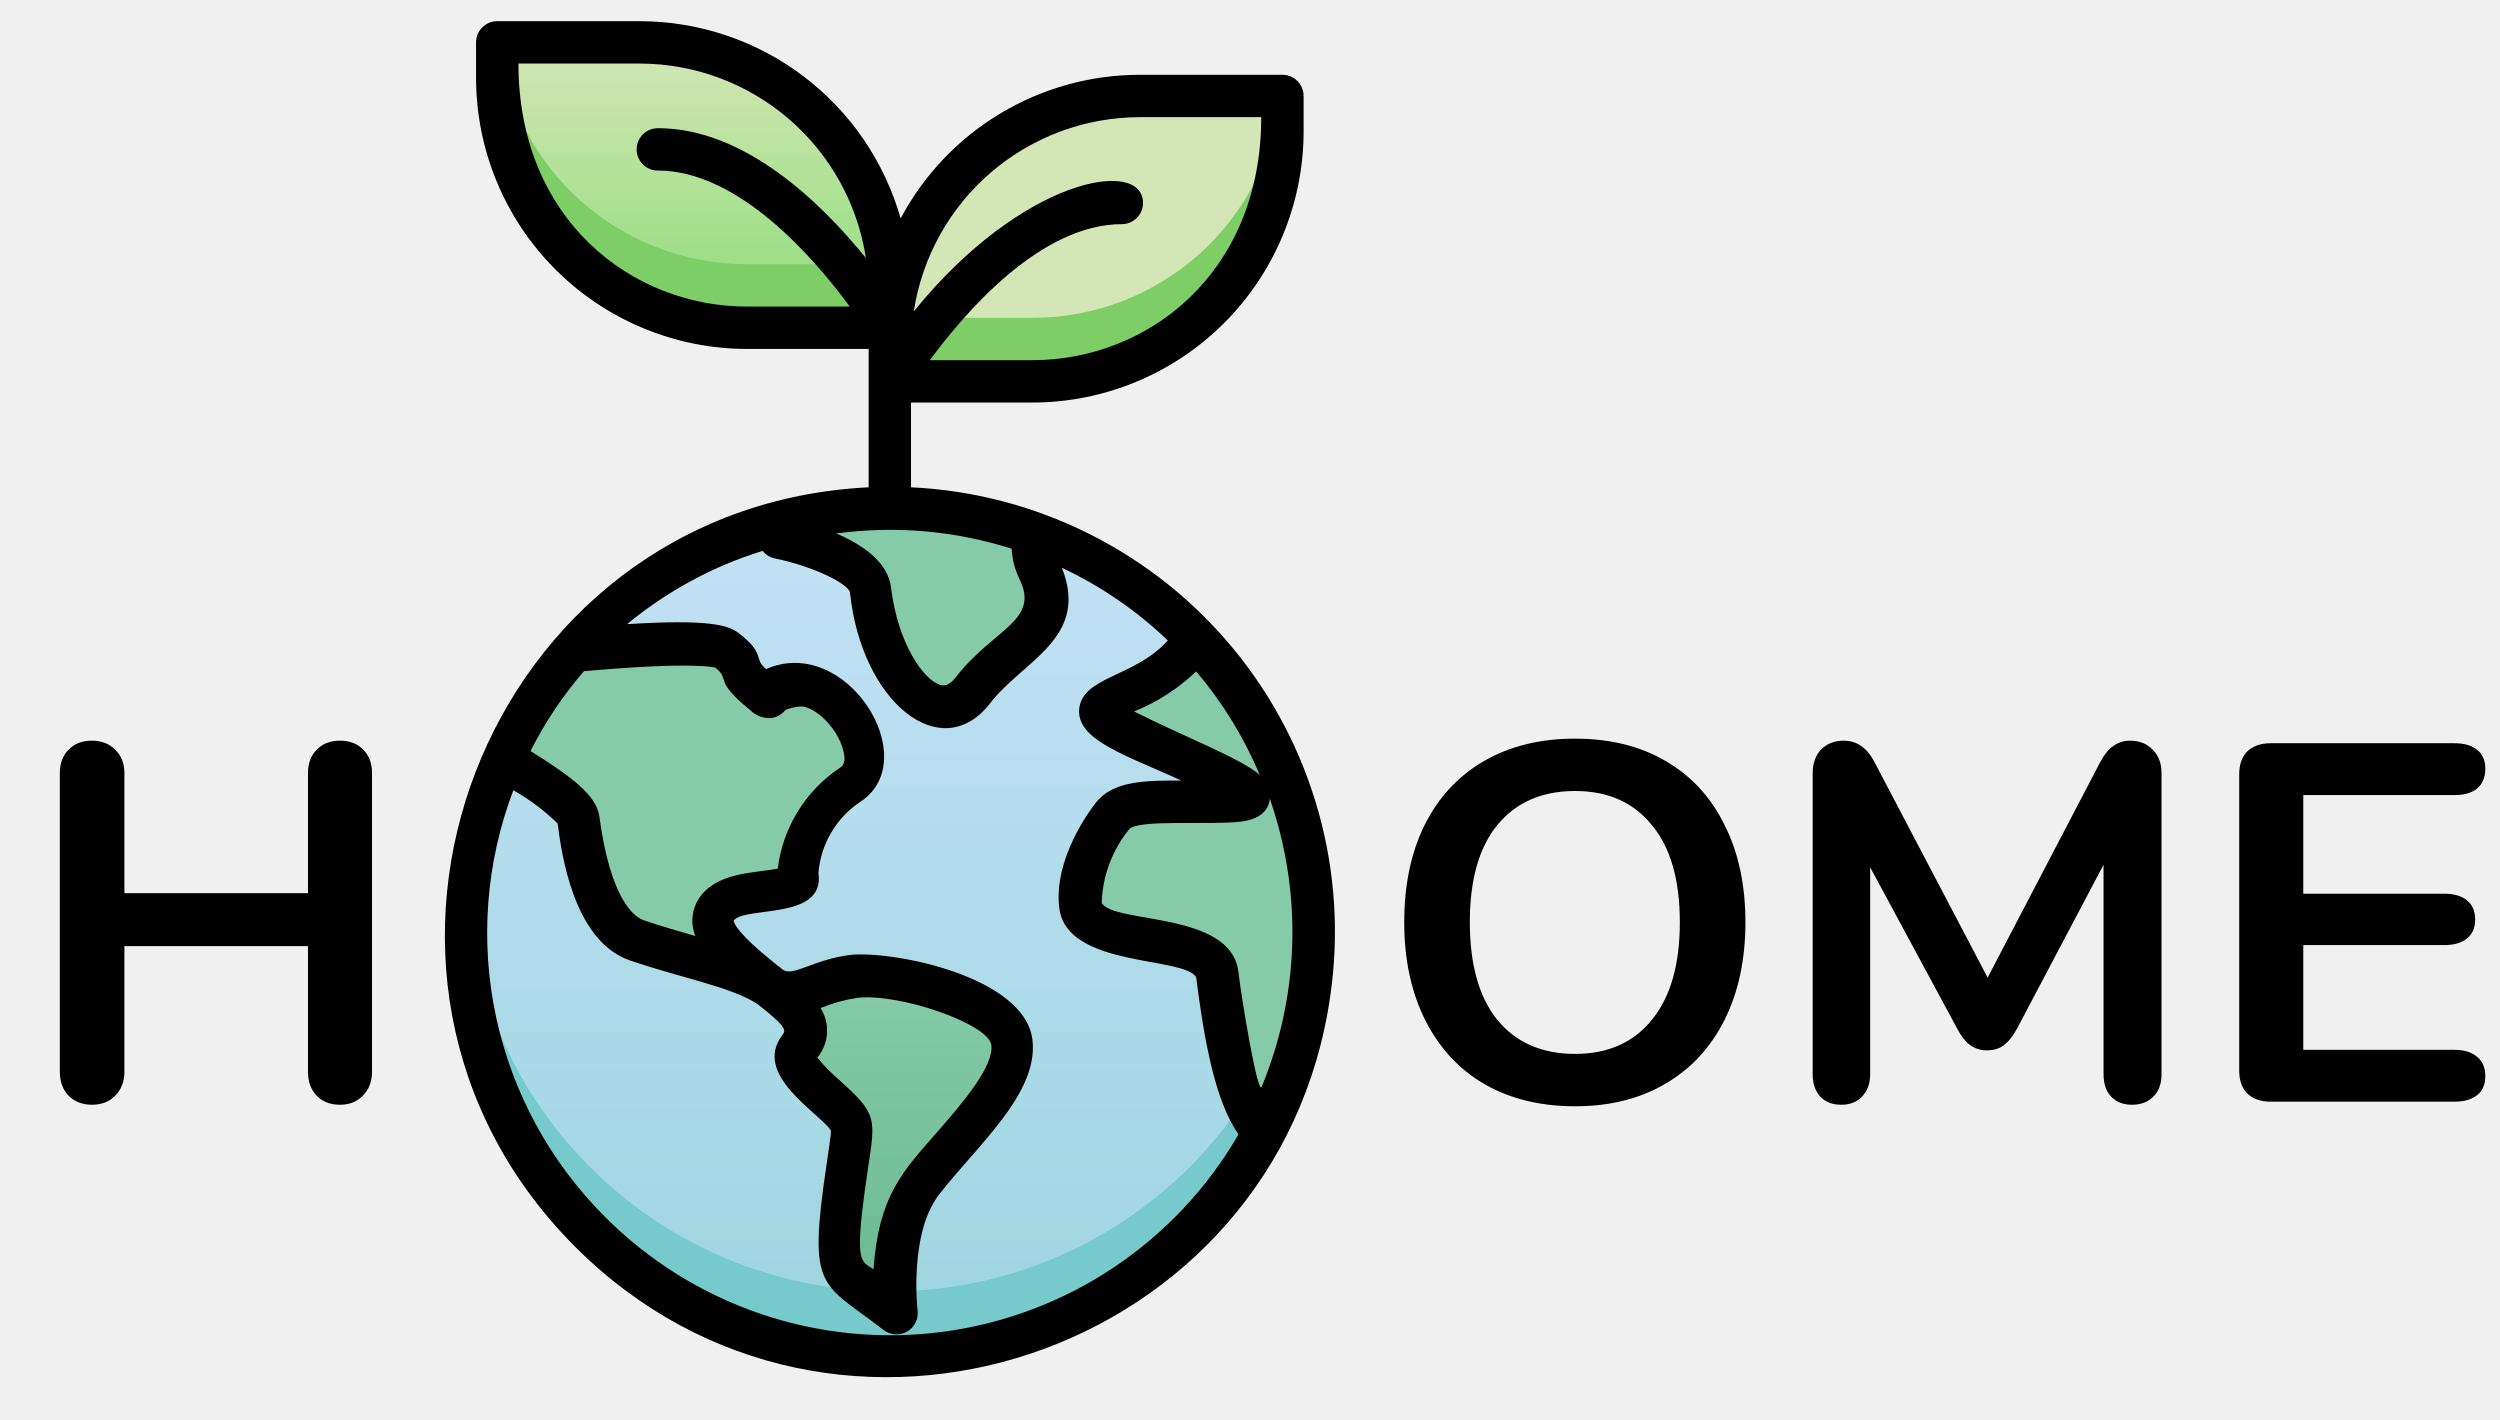
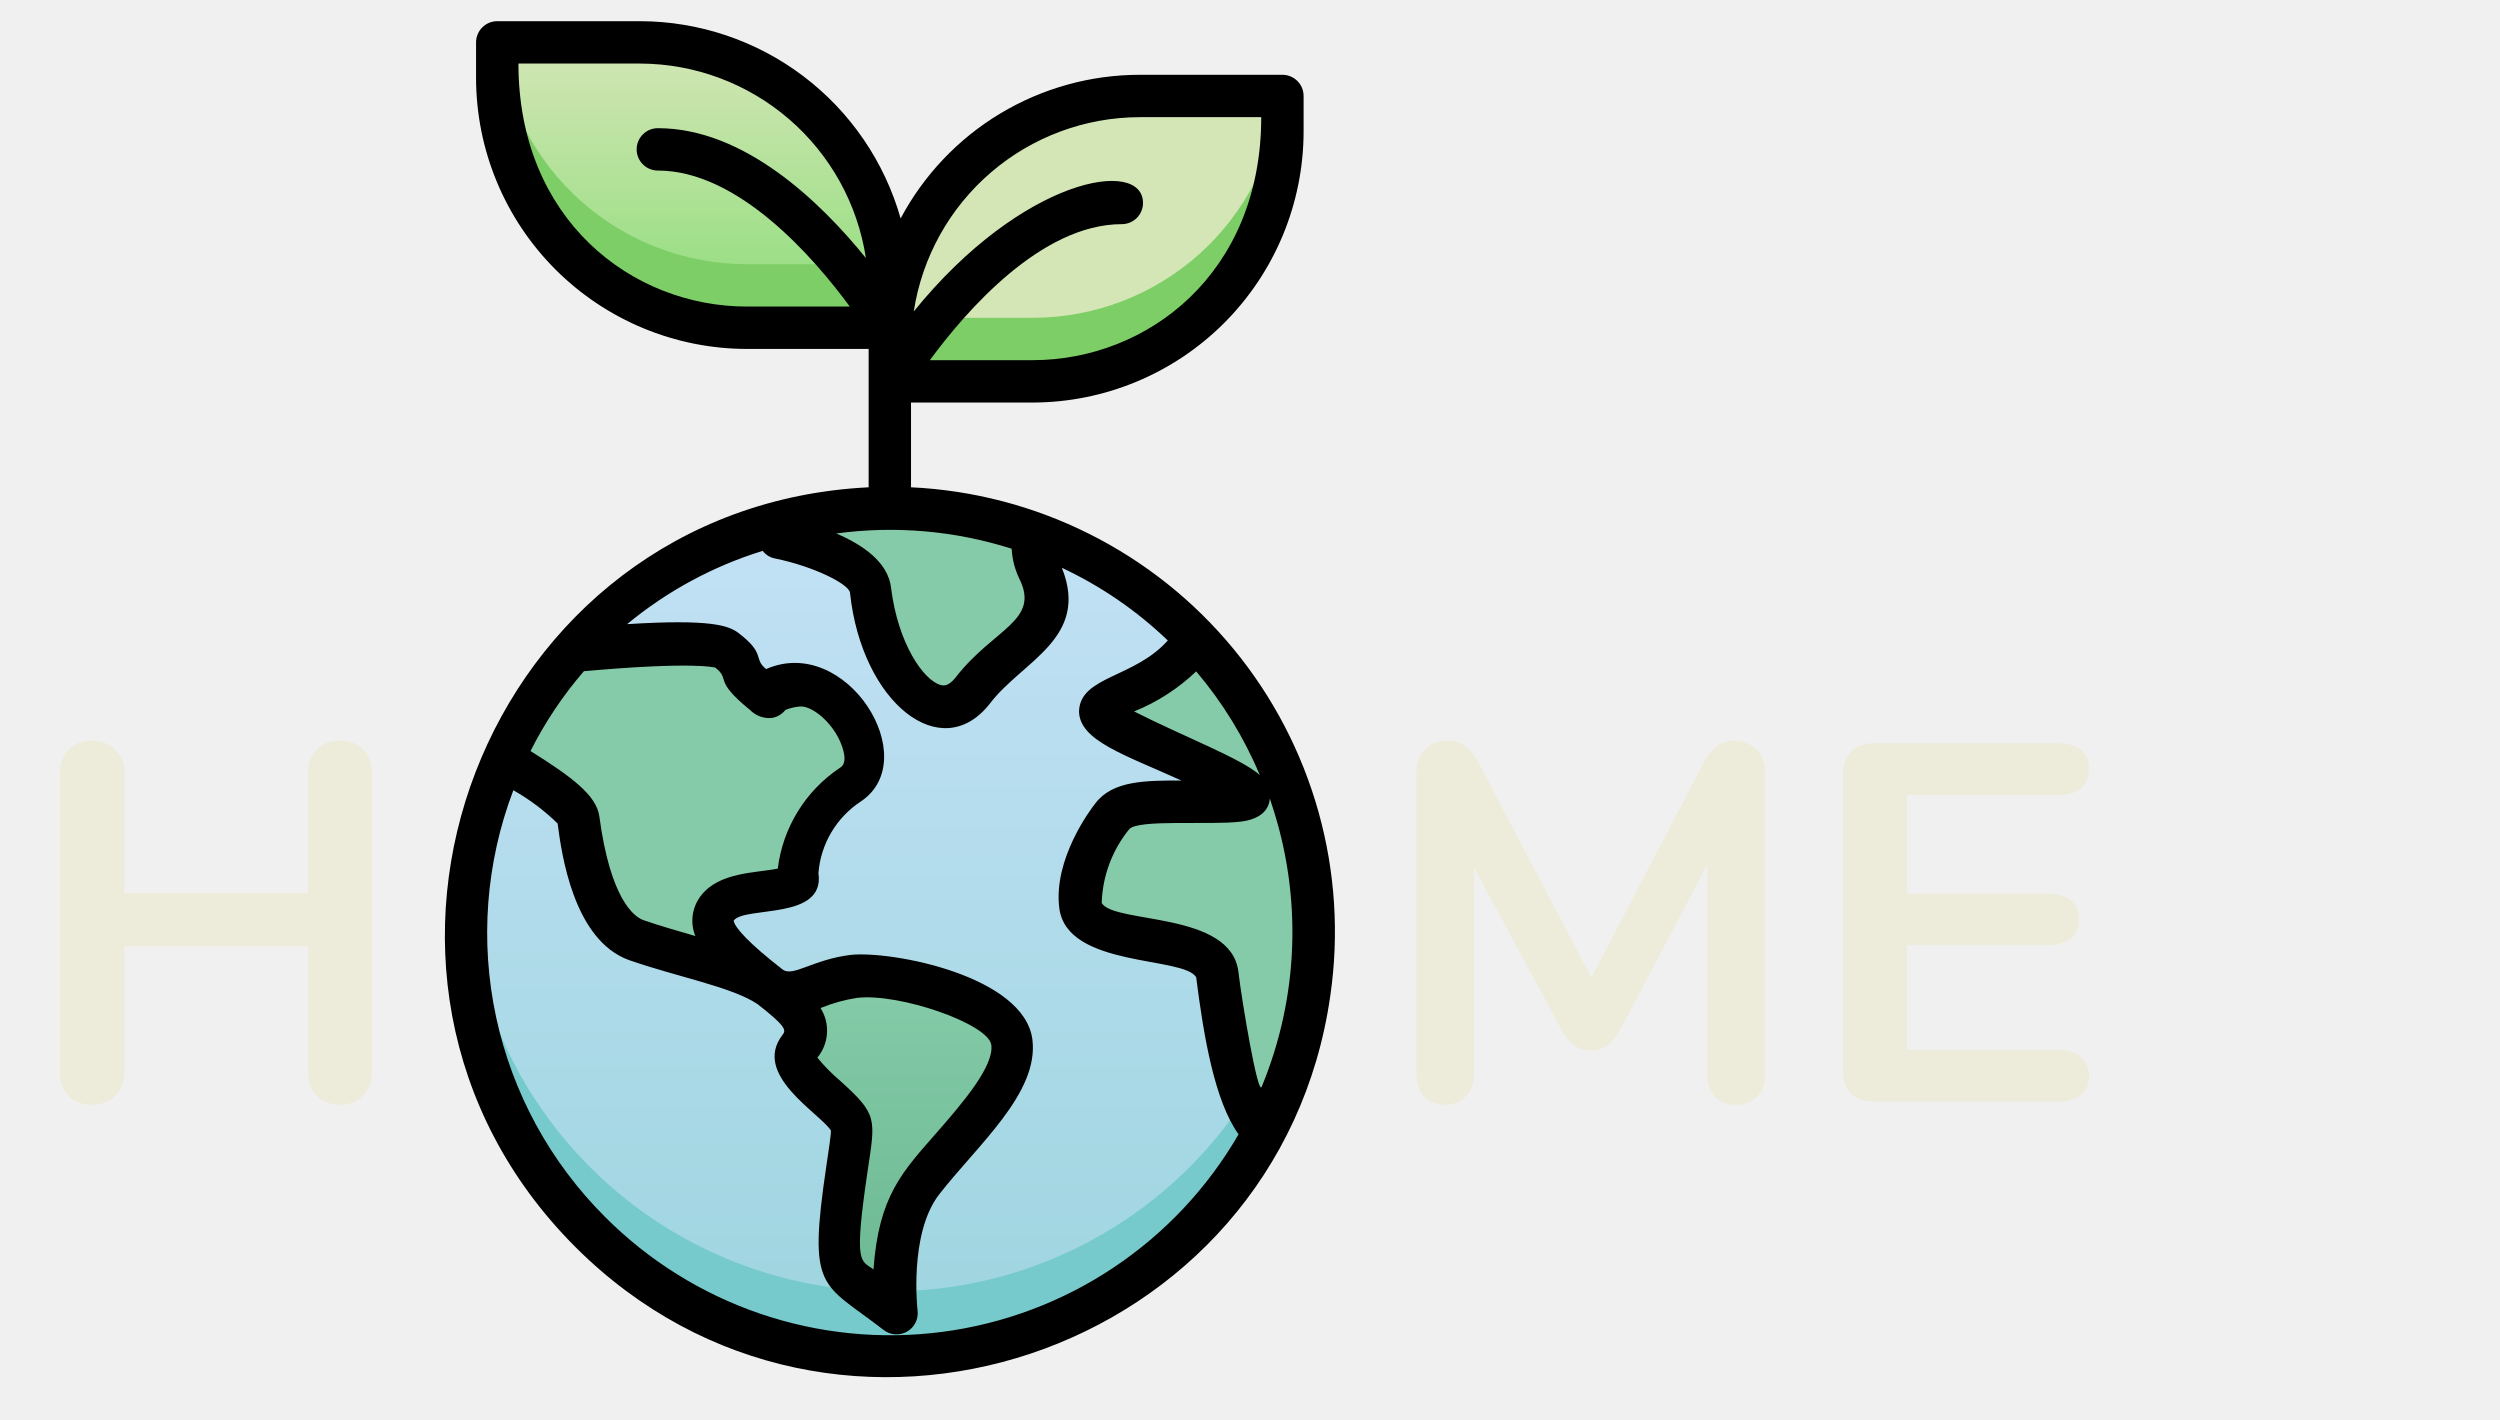
<svg xmlns="http://www.w3.org/2000/svg" width="118" height="67" viewBox="0 0 118 67" fill="none">
  <g clip-path="url(#clip0)">
-     <g clip-path="url(#clip1)">
-       <path d="M23.47 2H30.21C33.337 2 36.336 3.242 38.547 5.453C40.758 7.664 42 10.663 42 13.79V15.47H35.26C32.133 15.47 29.134 14.228 26.923 12.017C24.712 9.806 23.47 6.807 23.47 3.68V2Z" fill="url(#paint0_linear)" />
-       <path d="M48.74 18L42 18V16.32C42 13.193 43.242 10.194 45.453 7.983C46.548 6.888 47.848 6.02 49.278 5.427C50.709 4.835 52.242 4.53 53.79 4.53H60.53V6.21C60.53 9.337 59.288 12.336 57.077 14.547C54.866 16.758 51.867 18 48.74 18Z" fill="url(#paint1_linear)" />
-       <path d="M42 15.47H35.26C32.133 15.47 29.134 14.228 26.923 12.017C24.712 9.806 23.47 6.807 23.47 3.68C23.47 1.76 23.47 2 23.54 2C23.865 4.881 25.239 7.541 27.401 9.472C29.563 11.404 32.361 12.471 35.26 12.47H41.92C42.013 13.467 42.039 14.469 42 15.47Z" fill="#7ECE67" />
-       <path d="M60.53 6.21C60.53 9.337 59.288 12.336 57.077 14.547C55.982 15.642 54.682 16.51 53.252 17.102C51.821 17.695 50.288 18 48.74 18H42C41.968 17 41.991 15.998 42.07 15H48.74C51.638 15.001 54.434 13.933 56.595 12.002C58.755 10.07 60.128 7.41 60.45 4.53C60.56 4.53 60.53 4.28 60.53 6.21Z" fill="#7ECE67" />
-       <path d="M61.8 46.82C61.203 51.009 59.293 54.901 56.344 57.936C53.396 60.971 49.56 62.993 45.39 63.71C26.35 67 14 43.7 27.86 29.86C41.46 16.26 64.5 27.93 61.8 46.82Z" fill="url(#paint2_linear)" />
-       <path d="M45.39 63.71C42.394 64.225 39.321 64.05 36.403 63.198C33.485 62.347 30.799 60.842 28.55 58.797C26.301 56.752 24.547 54.222 23.423 51.398C22.298 48.574 21.832 45.531 22.06 42.5C22.45 47.521 24.72 52.211 28.416 55.631C32.113 59.052 36.964 60.952 42 60.952C47.036 60.952 51.887 59.052 55.584 55.631C59.28 52.211 61.55 47.521 61.94 42.5C62.313 47.46 60.824 52.382 57.764 56.303C54.704 60.225 50.292 62.866 45.39 63.71Z" fill="#77CACB" />
-       <path d="M36.36 46.6C37.48 47.47 38.36 46.36 40.36 46.11C42.36 45.86 47.55 47.22 47.81 49.2C48.07 51.18 45.33 53.55 43.59 55.78C41.85 58.01 42.32 62 42.32 62L40.09 60.27C38.97 59.4 40.33 54.19 40.21 53.19C40.09 52.19 36.86 50.59 37.73 49.48C38.6 48.37 37.48 47.47 36.36 46.6Z" fill="url(#paint3_linear)" />
-       <path d="M40.2 37.05C39.466 37.517 38.857 38.157 38.426 38.913C37.996 39.67 37.757 40.52 37.73 41.39C37.85 42.39 34.73 41.77 33.88 42.88C33.03 43.99 35.25 45.73 36.36 46.6C35.25 45.73 32.14 45.12 30.03 44.38C27.92 43.64 27.43 39.66 27.3 38.67C27.2 37.88 25.15 36.67 23.75 35.82C24.574 33.968 25.67 32.249 27 30.72C36.8 29.82 33.91 31.08 35.68 32.45C36.79 33.32 35.57 32.59 37.56 32.33C39.55 32.07 42.07 35.81 40.2 37.05Z" fill="url(#paint4_linear)" />
-       <path d="M56.38 30.1C59.32 33.142 61.22 37.039 61.806 41.229C62.391 45.42 61.633 49.688 59.64 53.42C58.23 52.28 57.64 47.67 57.45 45.98C57.2 43.98 51.25 44.74 51 42.75C50.75 40.76 52.49 38.53 52.49 38.53C53.35 37.42 56.49 38.04 58.44 37.79C60.39 37.54 56.2 36.05 53 34.45C49.8 32.85 54.72 33.19 56.38 30.1Z" fill="url(#paint5_linear)" />
-       <path d="M48.77 25.18C48.683 25.758 48.766 26.349 49.01 26.88C50.38 29.73 47.63 30.35 45.9 32.58C44.17 34.81 41.49 31.85 41.07 27.87C40.89 26.23 36.73 25.38 36.73 25.38C36.698 25.165 36.678 24.948 36.67 24.73C40.652 23.621 44.881 23.778 48.77 25.18Z" fill="url(#paint6_linear)" />
-       <path d="M43 23V19H48.74C52.13 18.995 55.381 17.645 57.778 15.248C60.175 12.851 61.525 9.6 61.53 6.21V4.53C61.53 4.265 61.425 4.01 61.237 3.823C61.05 3.635 60.795 3.53 60.53 3.53H53.79C51.472 3.532 49.198 4.164 47.211 5.358C45.224 6.552 43.599 8.264 42.51 10.31C41.749 7.633 40.138 5.276 37.919 3.596C35.699 1.916 32.993 1.005 30.21 1L23.47 1C23.205 1 22.95 1.105 22.763 1.293C22.575 1.48 22.47 1.735 22.47 2V3.68C22.473 7.071 23.821 10.323 26.219 12.721C28.617 15.119 31.869 16.467 35.26 16.47H41V23C22.82 23.9 14.32 46 27.15 58.85C39.38 71.09 60.37 64 62.79 47C63.212 44.101 63.022 41.145 62.234 38.324C61.445 35.502 60.075 32.877 58.211 30.617C56.347 28.356 54.031 26.511 51.411 25.199C48.792 23.887 45.926 23.138 43 23ZM59.55 51.3C59.37 51.72 58.62 47.3 58.45 45.85C58.08 43 52.58 43.62 52 42.62C52.039 41.353 52.492 40.135 53.29 39.15C53.67 38.65 57.12 38.96 58.57 38.78C60.41 38.55 59.74 37.12 60.02 37.95C61.475 42.312 61.308 47.052 59.55 51.3ZM56.46 31.69C57.705 33.156 58.717 34.806 59.46 36.58C58.61 35.81 55.81 34.74 53.53 33.58C54.618 33.142 55.612 32.5 56.46 31.69ZM48.11 27.31C49.11 29.31 46.9 29.66 45.11 31.97C44.75 32.43 44.51 32.36 44.39 32.33C43.59 32.1 42.39 30.39 42.06 27.76C41.93 26.54 40.72 25.71 39.47 25.18C42.249 24.803 45.078 25.049 47.75 25.9C47.776 26.389 47.898 26.868 48.11 27.31ZM53.79 5.53H59.53C59.53 12.92 54.15 17 48.74 17H43.89C45.58 14.7 49.14 10.58 52.95 10.58C53.215 10.58 53.47 10.475 53.657 10.287C53.845 10.1 53.95 9.845 53.95 9.58C53.95 7.43 48.26 8.37 43.13 14.7C43.521 12.151 44.81 9.826 46.765 8.145C48.72 6.463 51.212 5.536 53.79 5.53ZM24.47 3H30.21C32.79 3.006 35.283 3.935 37.238 5.619C39.193 7.302 40.481 9.63 40.87 12.18C38.75 9.56 35.15 6.05 31.05 6.05C30.785 6.05 30.53 6.155 30.343 6.343C30.155 6.53 30.05 6.785 30.05 7.05C30.05 7.315 30.155 7.57 30.343 7.757C30.53 7.945 30.785 8.05 31.05 8.05C34.86 8.05 38.42 12.17 40.11 14.47H35.26C29.79 14.47 24.47 10.33 24.47 3ZM36.71 41C35.62 41.21 33.94 41.17 33.09 42.27C32.88 42.536 32.745 42.853 32.698 43.189C32.65 43.524 32.693 43.866 32.82 44.18C32.14 43.98 31.17 43.71 30.37 43.43C29.92 43.27 28.81 42.43 28.29 38.54C28.16 37.54 26.98 36.66 25.04 35.45C25.722 34.094 26.568 32.828 27.56 31.68C32.73 31.22 33.69 31.5 33.76 31.51C34.5 32.09 33.63 32.07 35.4 33.51C35.529 33.642 35.685 33.745 35.858 33.81C36.031 33.876 36.216 33.903 36.4 33.89C36.531 33.874 36.658 33.832 36.773 33.767C36.888 33.702 36.989 33.614 37.07 33.51C37.281 33.424 37.503 33.37 37.73 33.35C38.3 33.27 39.35 34.12 39.73 35.19C40.03 36.02 39.73 36.19 39.63 36.25C38.831 36.786 38.157 37.488 37.653 38.307C37.149 39.127 36.828 40.045 36.71 41ZM28.56 57.44C25.972 54.859 24.186 51.584 23.417 48.01C22.649 44.437 22.931 40.717 24.23 37.3C24.992 37.73 25.695 38.258 26.32 38.87C26.5 40.26 27.06 44.38 29.7 45.32C31.93 46.1 34.54 46.58 35.75 47.39C37.13 48.46 37.1 48.63 36.94 48.84C35.48 50.72 38.66 52.51 39.22 53.36C39.22 53.64 39.1 54.36 39.01 54.99C38.12 60.99 38.76 60.49 41.7 62.77C41.856 62.892 42.044 62.966 42.242 62.981C42.44 62.996 42.637 62.952 42.81 62.854C42.982 62.757 43.122 62.61 43.211 62.433C43.3 62.256 43.334 62.057 43.31 61.86C43.31 61.86 42.89 58.27 44.31 56.4C46.14 54.04 49.04 51.6 48.73 49.07C48.35 46.07 42.13 44.87 40.16 45.07C38.36 45.29 37.42 46.13 36.94 45.76C35.34 44.52 34.66 43.76 34.63 43.45C35.17 42.75 38.96 43.45 38.63 41.21C38.683 40.531 38.891 39.874 39.238 39.288C39.585 38.702 40.061 38.203 40.63 37.83C43.63 35.83 39.95 29.92 36.16 31.58C35.54 31.08 36.16 30.87 34.86 29.88C34.4 29.53 33.56 29.21 29.6 29.46C31.486 27.899 33.661 26.723 36 26C36.141 26.188 36.348 26.317 36.58 26.36C38.4 26.73 40.08 27.57 40.12 27.98C40.67 33.16 44.43 36.16 46.73 33.2C48.25 31.2 51.45 30.13 50.12 26.8C51.962 27.663 53.651 28.822 55.12 30.23C53.55 32 51 31.91 50.93 33.56C50.93 34.96 53.1 35.63 55.76 36.84C54.07 36.84 52.51 36.84 51.7 37.92C51.49 38.18 49.7 40.55 50 42.87C50.36 45.69 55.89 45.12 56.46 46.13C56.82 48.97 57.34 51.98 58.46 53.54C57 56.063 54.979 58.217 52.553 59.834C50.128 61.451 47.363 62.488 44.472 62.865C41.581 63.242 38.643 62.949 35.883 62.008C33.124 61.067 30.618 59.504 28.56 57.44ZM38.73 47.58C39.282 47.353 39.86 47.191 40.45 47.1C42.45 46.86 46.66 48.33 46.79 49.32C46.92 50.31 45.49 52 44.23 53.44C42.61 55.29 41.47 56.44 41.23 59.92C40.64 59.46 40.28 59.8 40.95 55.28C41.32 52.79 41.44 52.62 39.64 51C39.254 50.673 38.899 50.312 38.58 49.92C38.848 49.595 39.007 49.194 39.034 48.774C39.061 48.354 38.955 47.936 38.73 47.58Z" fill="black" />
-     </g>
-     <path d="M16.048 34.96C16.512 34.96 16.88 35.104 17.152 35.392C17.424 35.664 17.56 36.032 17.56 36.496V50.584C17.56 51.048 17.416 51.424 17.128 51.712C16.856 52 16.496 52.144 16.048 52.144C15.584 52.144 15.216 52 14.944 51.712C14.672 51.424 14.536 51.048 14.536 50.584V44.656H5.872V50.584C5.872 51.048 5.728 51.424 5.44 51.712C5.168 52 4.8 52.144 4.336 52.144C3.888 52.144 3.52 52 3.232 51.712C2.96 51.424 2.824 51.048 2.824 50.584V36.496C2.824 36.032 2.96 35.664 3.232 35.392C3.504 35.104 3.872 34.96 4.336 34.96C4.8 34.96 5.168 35.104 5.44 35.392C5.728 35.664 5.872 36.032 5.872 36.496V42.16H14.536V36.496C14.536 36.032 14.672 35.664 14.944 35.392C15.216 35.104 15.584 34.96 16.048 34.96ZM74.344 52.216C72.696 52.216 71.264 51.864 70.048 51.16C68.848 50.456 67.92 49.448 67.264 48.136C66.608 46.824 66.28 45.288 66.28 43.528C66.28 41.768 66.6 40.24 67.24 38.944C67.896 37.632 68.832 36.624 70.048 35.92C71.264 35.216 72.696 34.864 74.344 34.864C75.992 34.864 77.416 35.216 78.616 35.92C79.832 36.624 80.76 37.632 81.4 38.944C82.056 40.24 82.384 41.768 82.384 43.528C82.384 45.288 82.056 46.824 81.4 48.136C80.744 49.448 79.808 50.456 78.592 51.16C77.392 51.864 75.976 52.216 74.344 52.216ZM74.344 49.744C75.896 49.744 77.104 49.208 77.968 48.136C78.848 47.064 79.288 45.528 79.288 43.528C79.288 41.528 78.848 40 77.968 38.944C77.104 37.872 75.896 37.336 74.344 37.336C72.776 37.336 71.552 37.872 70.672 38.944C69.808 40 69.376 41.528 69.376 43.528C69.376 45.528 69.808 47.064 70.672 48.136C71.552 49.208 72.776 49.744 74.344 49.744ZM100.536 34.96C100.984 34.96 101.344 35.104 101.616 35.392C101.888 35.664 102.024 36.032 102.024 36.496V50.704C102.024 51.152 101.896 51.504 101.64 51.76C101.384 52.016 101.048 52.144 100.632 52.144C100.216 52.144 99.888 52.016 99.647 51.76C99.407 51.504 99.287 51.152 99.287 50.704V40.816L95.207 48.544C95.016 48.896 94.808 49.16 94.584 49.336C94.359 49.496 94.096 49.576 93.791 49.576C93.487 49.576 93.224 49.496 92.999 49.336C92.775 49.176 92.567 48.912 92.376 48.544L88.272 40.936V50.704C88.272 51.136 88.144 51.488 87.888 51.76C87.647 52.016 87.32 52.144 86.903 52.144C86.487 52.144 86.159 52.016 85.919 51.76C85.68 51.504 85.559 51.152 85.559 50.704V36.496C85.559 36.032 85.688 35.664 85.944 35.392C86.216 35.104 86.576 34.96 87.023 34.96C87.647 34.96 88.135 35.304 88.487 35.992L93.816 46.144L99.12 35.992C99.472 35.304 99.944 34.96 100.536 34.96ZM107.179 52C106.715 52 106.347 51.872 106.075 51.616C105.819 51.36 105.691 51 105.691 50.536V36.544C105.691 36.08 105.819 35.72 106.075 35.464C106.347 35.208 106.715 35.08 107.179 35.08H115.843C116.307 35.08 116.667 35.184 116.923 35.392C117.179 35.6 117.307 35.896 117.307 36.28C117.307 36.68 117.179 36.992 116.923 37.216C116.667 37.424 116.307 37.528 115.843 37.528H108.715V42.184H115.363C115.827 42.184 116.187 42.288 116.443 42.496C116.699 42.704 116.827 43.008 116.827 43.408C116.827 43.792 116.699 44.088 116.443 44.296C116.187 44.504 115.827 44.608 115.363 44.608H108.715V49.552H115.843C116.307 49.552 116.667 49.664 116.923 49.888C117.179 50.096 117.307 50.4 117.307 50.8C117.307 51.184 117.179 51.48 116.923 51.688C116.667 51.896 116.307 52 115.843 52H107.179Z" fill="black" />
+     <path d="M23.47 2H30.21C33.337 2 36.336 3.242 38.547 5.453C40.758 7.664 42 10.663 42 13.79V15.47H35.26C32.133 15.47 29.134 14.228 26.923 12.017C24.712 9.806 23.47 6.807 23.47 3.68V2Z" fill="url(#paint0_linear)" />
+     <path d="M48.74 18L42 18V16.32C42 13.193 43.242 10.194 45.453 7.983C46.548 6.888 47.848 6.02 49.278 5.427C50.709 4.835 52.242 4.53 53.79 4.53H60.53V6.21C60.53 9.337 59.288 12.336 57.077 14.547C54.866 16.758 51.867 18 48.74 18Z" fill="url(#paint1_linear)" />
+     <path d="M42 15.47H35.26C32.133 15.47 29.134 14.228 26.923 12.017C24.712 9.806 23.47 6.807 23.47 3.68C23.47 1.76 23.47 2 23.54 2C23.865 4.881 25.239 7.541 27.401 9.472C29.563 11.404 32.361 12.471 35.26 12.47H41.92C42.013 13.467 42.039 14.469 42 15.47Z" fill="#7ECE67" />
+     <path d="M60.53 6.21C60.53 9.337 59.288 12.336 57.077 14.547C55.982 15.642 54.682 16.51 53.252 17.102C51.821 17.695 50.288 18 48.74 18H42C41.968 17 41.991 15.998 42.07 15H48.74C51.638 15.001 54.434 13.933 56.595 12.002C58.755 10.07 60.128 7.41 60.45 4.53C60.56 4.53 60.53 4.28 60.53 6.21Z" fill="#7ECE67" />
+     <path d="M61.8 46.82C61.203 51.009 59.293 54.901 56.344 57.936C53.396 60.971 49.56 62.993 45.39 63.71C26.35 67 14 43.7 27.86 29.86C41.46 16.26 64.5 27.93 61.8 46.82Z" fill="url(#paint2_linear)" />
+     <path d="M45.39 63.71C42.394 64.225 39.321 64.05 36.403 63.198C33.485 62.347 30.799 60.842 28.55 58.797C26.301 56.752 24.547 54.222 23.423 51.398C22.298 48.574 21.832 45.531 22.06 42.5C22.45 47.521 24.72 52.211 28.416 55.631C32.113 59.052 36.964 60.952 42 60.952C47.036 60.952 51.887 59.052 55.584 55.631C59.28 52.211 61.55 47.521 61.94 42.5C62.313 47.46 60.824 52.382 57.764 56.303C54.704 60.225 50.292 62.866 45.39 63.71Z" fill="#77CACB" />
+     <path d="M36.36 46.6C37.48 47.47 38.36 46.36 40.36 46.11C42.36 45.86 47.55 47.22 47.81 49.2C48.07 51.18 45.33 53.55 43.59 55.78C41.85 58.01 42.32 62 42.32 62L40.09 60.27C38.97 59.4 40.33 54.19 40.21 53.19C40.09 52.19 36.86 50.59 37.73 49.48C38.6 48.37 37.48 47.47 36.36 46.6Z" fill="url(#paint3_linear)" />
+     <path d="M40.2 37.05C39.466 37.517 38.857 38.157 38.426 38.913C37.996 39.67 37.757 40.52 37.73 41.39C37.85 42.39 34.73 41.77 33.88 42.88C33.03 43.99 35.25 45.73 36.36 46.6C35.25 45.73 32.14 45.12 30.03 44.38C27.92 43.64 27.43 39.66 27.3 38.67C27.2 37.88 25.15 36.67 23.75 35.82C24.574 33.968 25.67 32.249 27 30.72C36.8 29.82 33.91 31.08 35.68 32.45C36.79 33.32 35.57 32.59 37.56 32.33C39.55 32.07 42.07 35.81 40.2 37.05Z" fill="url(#paint4_linear)" />
+     <path d="M56.38 30.1C59.32 33.142 61.22 37.039 61.806 41.229C62.391 45.42 61.633 49.688 59.64 53.42C58.23 52.28 57.64 47.67 57.45 45.98C57.2 43.98 51.25 44.74 51 42.75C50.75 40.76 52.49 38.53 52.49 38.53C53.35 37.42 56.49 38.04 58.44 37.79C60.39 37.54 56.2 36.05 53 34.45C49.8 32.85 54.72 33.19 56.38 30.1Z" fill="url(#paint5_linear)" />
+     <path d="M48.77 25.18C48.683 25.758 48.766 26.349 49.01 26.88C50.38 29.73 47.63 30.35 45.9 32.58C44.17 34.81 41.49 31.85 41.07 27.87C40.89 26.23 36.73 25.38 36.73 25.38C36.698 25.165 36.678 24.948 36.67 24.73C40.652 23.621 44.881 23.778 48.77 25.18Z" fill="url(#paint6_linear)" />
+     <path d="M43 23V19H48.74C52.13 18.995 55.381 17.645 57.778 15.248C60.175 12.851 61.525 9.6 61.53 6.21V4.53C61.53 4.265 61.425 4.01 61.237 3.823C61.05 3.635 60.795 3.53 60.53 3.53H53.79C51.472 3.532 49.198 4.164 47.211 5.358C45.224 6.552 43.599 8.264 42.51 10.31C41.749 7.633 40.138 5.276 37.919 3.596C35.699 1.916 32.993 1.005 30.21 1L23.47 1C23.205 1 22.95 1.105 22.763 1.293C22.575 1.48 22.47 1.735 22.47 2V3.68C22.473 7.071 23.821 10.323 26.219 12.721C28.617 15.119 31.869 16.467 35.26 16.47H41V23C22.82 23.9 14.32 46 27.15 58.85C39.38 71.09 60.37 64 62.79 47C63.212 44.101 63.022 41.145 62.234 38.324C61.445 35.502 60.075 32.877 58.211 30.617C56.347 28.356 54.031 26.511 51.411 25.199C48.792 23.887 45.926 23.138 43 23ZM59.55 51.3C59.37 51.72 58.62 47.3 58.45 45.85C58.08 43 52.58 43.62 52 42.62C52.039 41.353 52.492 40.135 53.29 39.15C53.67 38.65 57.12 38.96 58.57 38.78C60.41 38.55 59.74 37.12 60.02 37.95C61.475 42.312 61.308 47.052 59.55 51.3ZM56.46 31.69C57.705 33.156 58.717 34.806 59.46 36.58C58.61 35.81 55.81 34.74 53.53 33.58C54.618 33.142 55.612 32.5 56.46 31.69ZM48.11 27.31C49.11 29.31 46.9 29.66 45.11 31.97C44.75 32.43 44.51 32.36 44.39 32.33C43.59 32.1 42.39 30.39 42.06 27.76C41.93 26.54 40.72 25.71 39.47 25.18C42.249 24.803 45.078 25.049 47.75 25.9C47.776 26.389 47.898 26.868 48.11 27.31ZM53.79 5.53H59.53C59.53 12.92 54.15 17 48.74 17H43.89C45.58 14.7 49.14 10.58 52.95 10.58C53.215 10.58 53.47 10.475 53.657 10.287C53.845 10.1 53.95 9.845 53.95 9.58C53.95 7.43 48.26 8.37 43.13 14.7C43.521 12.151 44.81 9.826 46.765 8.145C48.72 6.463 51.212 5.536 53.79 5.53ZM24.47 3H30.21C32.79 3.006 35.283 3.935 37.238 5.619C39.193 7.302 40.481 9.63 40.87 12.18C38.75 9.56 35.15 6.05 31.05 6.05C30.785 6.05 30.53 6.155 30.343 6.343C30.155 6.53 30.05 6.785 30.05 7.05C30.05 7.315 30.155 7.57 30.343 7.757C30.53 7.945 30.785 8.05 31.05 8.05C34.86 8.05 38.42 12.17 40.11 14.47H35.26C29.79 14.47 24.47 10.33 24.47 3ZM36.71 41C35.62 41.21 33.94 41.17 33.09 42.27C32.88 42.536 32.745 42.853 32.698 43.189C32.65 43.524 32.693 43.866 32.82 44.18C32.14 43.98 31.17 43.71 30.37 43.43C29.92 43.27 28.81 42.43 28.29 38.54C28.16 37.54 26.98 36.66 25.04 35.45C25.722 34.094 26.568 32.828 27.56 31.68C32.73 31.22 33.69 31.5 33.76 31.51C34.5 32.09 33.63 32.07 35.4 33.51C35.529 33.642 35.685 33.745 35.858 33.81C36.031 33.876 36.216 33.903 36.4 33.89C36.531 33.874 36.658 33.832 36.773 33.767C36.888 33.702 36.989 33.614 37.07 33.51C37.281 33.424 37.503 33.37 37.73 33.35C38.3 33.27 39.35 34.12 39.73 35.19C40.03 36.02 39.73 36.19 39.63 36.25C38.831 36.786 38.157 37.488 37.653 38.307C37.149 39.127 36.828 40.045 36.71 41ZM28.56 57.44C25.972 54.859 24.186 51.584 23.417 48.01C22.649 44.437 22.931 40.717 24.23 37.3C24.992 37.73 25.695 38.258 26.32 38.87C26.5 40.26 27.06 44.38 29.7 45.32C31.93 46.1 34.54 46.58 35.75 47.39C37.13 48.46 37.1 48.63 36.94 48.84C35.48 50.72 38.66 52.51 39.22 53.36C39.22 53.64 39.1 54.36 39.01 54.99C38.12 60.99 38.76 60.49 41.7 62.77C41.856 62.892 42.044 62.966 42.242 62.981C42.44 62.996 42.637 62.952 42.81 62.854C42.982 62.757 43.122 62.61 43.211 62.433C43.3 62.256 43.334 62.057 43.31 61.86C43.31 61.86 42.89 58.27 44.31 56.4C46.14 54.04 49.04 51.6 48.73 49.07C48.35 46.07 42.13 44.87 40.16 45.07C38.36 45.29 37.42 46.13 36.94 45.76C35.34 44.52 34.66 43.76 34.63 43.45C35.17 42.75 38.96 43.45 38.63 41.21C38.683 40.531 38.891 39.874 39.238 39.288C39.585 38.702 40.061 38.203 40.63 37.83C43.63 35.83 39.95 29.92 36.16 31.58C35.54 31.08 36.16 30.87 34.86 29.88C34.4 29.53 33.56 29.21 29.6 29.46C31.486 27.899 33.661 26.723 36 26C36.141 26.188 36.348 26.317 36.58 26.36C38.4 26.73 40.08 27.57 40.12 27.98C40.67 33.16 44.43 36.16 46.73 33.2C48.25 31.2 51.45 30.13 50.12 26.8C51.962 27.663 53.651 28.822 55.12 30.23C53.55 32 51 31.91 50.93 33.56C50.93 34.96 53.1 35.63 55.76 36.84C54.07 36.84 52.51 36.84 51.7 37.92C51.49 38.18 49.7 40.55 50 42.87C50.36 45.69 55.89 45.12 56.46 46.13C56.82 48.97 57.34 51.98 58.46 53.54C57 56.063 54.979 58.217 52.553 59.834C50.128 61.451 47.363 62.488 44.472 62.865C41.581 63.242 38.643 62.949 35.883 62.008C33.124 61.067 30.618 59.504 28.56 57.44ZM38.73 47.58C39.282 47.353 39.86 47.191 40.45 47.1C42.45 46.86 46.66 48.33 46.79 49.32C46.92 50.31 45.49 52 44.23 53.44C42.61 55.29 41.47 56.44 41.23 59.92C40.64 59.46 40.28 59.8 40.95 55.28C41.32 52.79 41.44 52.62 39.64 51C39.254 50.673 38.899 50.312 38.58 49.92C38.848 49.595 39.007 49.194 39.034 48.774C39.061 48.354 38.955 47.936 38.73 47.58Z" fill="black" />
  </g>
+   <path d="M16.048 34.96C16.512 34.96 16.88 35.104 17.152 35.392C17.424 35.664 17.56 36.032 17.56 36.496V50.584C17.56 51.048 17.416 51.424 17.128 51.712C16.856 52 16.496 52.144 16.048 52.144C15.584 52.144 15.216 52 14.944 51.712C14.672 51.424 14.536 51.048 14.536 50.584V44.656H5.872V50.584C5.872 51.048 5.728 51.424 5.44 51.712C5.168 52 4.8 52.144 4.336 52.144C3.888 52.144 3.52 52 3.232 51.712C2.96 51.424 2.824 51.048 2.824 50.584V36.496C2.824 36.032 2.96 35.664 3.232 35.392C3.504 35.104 3.872 34.96 4.336 34.96C4.8 34.96 5.168 35.104 5.44 35.392C5.728 35.664 5.872 36.032 5.872 36.496V42.16H14.536V36.496C14.536 36.032 14.672 35.664 14.944 35.392C15.216 35.104 15.584 34.96 16.048 34.96ZM81.832 34.96C82.28 34.96 82.64 35.104 82.912 35.392C83.184 35.664 83.32 36.032 83.32 36.496V50.704C83.32 51.152 83.192 51.504 82.936 51.76C82.68 52.016 82.344 52.144 81.928 52.144C81.512 52.144 81.184 52.016 80.944 51.76C80.704 51.504 80.584 51.152 80.584 50.704V40.816L76.504 48.544C76.312 48.896 76.104 49.16 75.88 49.336C75.656 49.496 75.392 49.576 75.088 49.576C74.784 49.576 74.52 49.496 74.296 49.336C74.072 49.176 73.864 48.912 73.672 48.544L69.568 40.936V50.704C69.568 51.136 69.44 51.488 69.184 51.76C68.944 52.016 68.616 52.144 68.2 52.144C67.784 52.144 67.456 52.016 67.216 51.76C66.976 51.504 66.856 51.152 66.856 50.704V36.496C66.856 36.032 66.984 35.664 67.24 35.392C67.512 35.104 67.872 34.96 68.32 34.96C68.944 34.96 69.432 35.304 69.784 35.992L75.112 46.144L80.416 35.992C80.768 35.304 81.24 34.96 81.832 34.96ZM88.476 52C88.012 52 87.644 51.872 87.372 51.616C87.116 51.36 86.988 51 86.988 50.536V36.544C86.988 36.08 87.116 35.72 87.372 35.464C87.644 35.208 88.012 35.08 88.476 35.08H97.14C97.604 35.08 97.964 35.184 98.22 35.392C98.476 35.6 98.604 35.896 98.604 36.28C98.604 36.68 98.476 36.992 98.22 37.216C97.964 37.424 97.604 37.528 97.14 37.528H90.012V42.184H96.66C97.124 42.184 97.484 42.288 97.74 42.496C97.996 42.704 98.124 43.008 98.124 43.408C98.124 43.792 97.996 44.088 97.74 44.296C97.484 44.504 97.124 44.608 96.66 44.608H90.012V49.552H97.14C97.604 49.552 97.964 49.664 98.22 49.888C98.476 50.096 98.604 50.4 98.604 50.8C98.604 51.184 98.476 51.48 98.22 51.688C97.964 51.896 97.604 52 97.14 52H88.476Z" fill="#EDECDA" />
  <defs>
    <linearGradient id="paint0_linear" x1="32.74" y1="15.47" x2="32.74" y2="2" gradientUnits="userSpaceOnUse">
      <stop stop-color="#8CDD79" />
      <stop offset="1" stop-color="#D4E6B6" />
    </linearGradient>
    <linearGradient id="paint1_linear" x1="806.548" y1="233.52" x2="806.548" y2="52.079" gradientUnits="userSpaceOnUse">
      <stop stop-color="#8CDD79" />
      <stop offset="1" stop-color="#D4E6B6" />
    </linearGradient>
    <linearGradient id="paint2_linear" x1="41.98" y1="64.02" x2="41.98" y2="23.96" gradientUnits="userSpaceOnUse">
      <stop stop-color="#9DD5DF" />
      <stop offset="1" stop-color="#C3E1F5" />
    </linearGradient>
    <linearGradient id="paint3_linear" x1="42.08" y1="61.98" x2="42.08" y2="46.08" gradientUnits="userSpaceOnUse">
      <stop stop-color="#6AB891" />
      <stop offset="1" stop-color="#85CBA9" />
    </linearGradient>
    <linearGradient id="paint4_linear" x1="405.392" y1="768.373" x2="405.392" y2="506.528" gradientUnits="userSpaceOnUse">
      <stop stop-color="#6AB891" />
      <stop offset="1" stop-color="#85CBA9" />
    </linearGradient>
    <linearGradient id="paint5_linear" x1="563.426" y1="1252.53" x2="563.426" y2="708.712" gradientUnits="userSpaceOnUse">
      <stop stop-color="#6AB891" />
      <stop offset="1" stop-color="#85CBA9" />
    </linearGradient>
    <linearGradient id="paint6_linear" x1="456.354" y1="326.372" x2="456.354" y2="238.978" gradientUnits="userSpaceOnUse">
      <stop stop-color="#6AB891" />
      <stop offset="1" stop-color="#85CBA9" />
    </linearGradient>
    <clipPath id="clip0">
-       <rect width="118" height="67" fill="white" />
-     </clipPath>
-     <clipPath id="clip1">
      <rect width="64" height="64" fill="white" transform="translate(10 1)" />
    </clipPath>
  </defs>
</svg>
